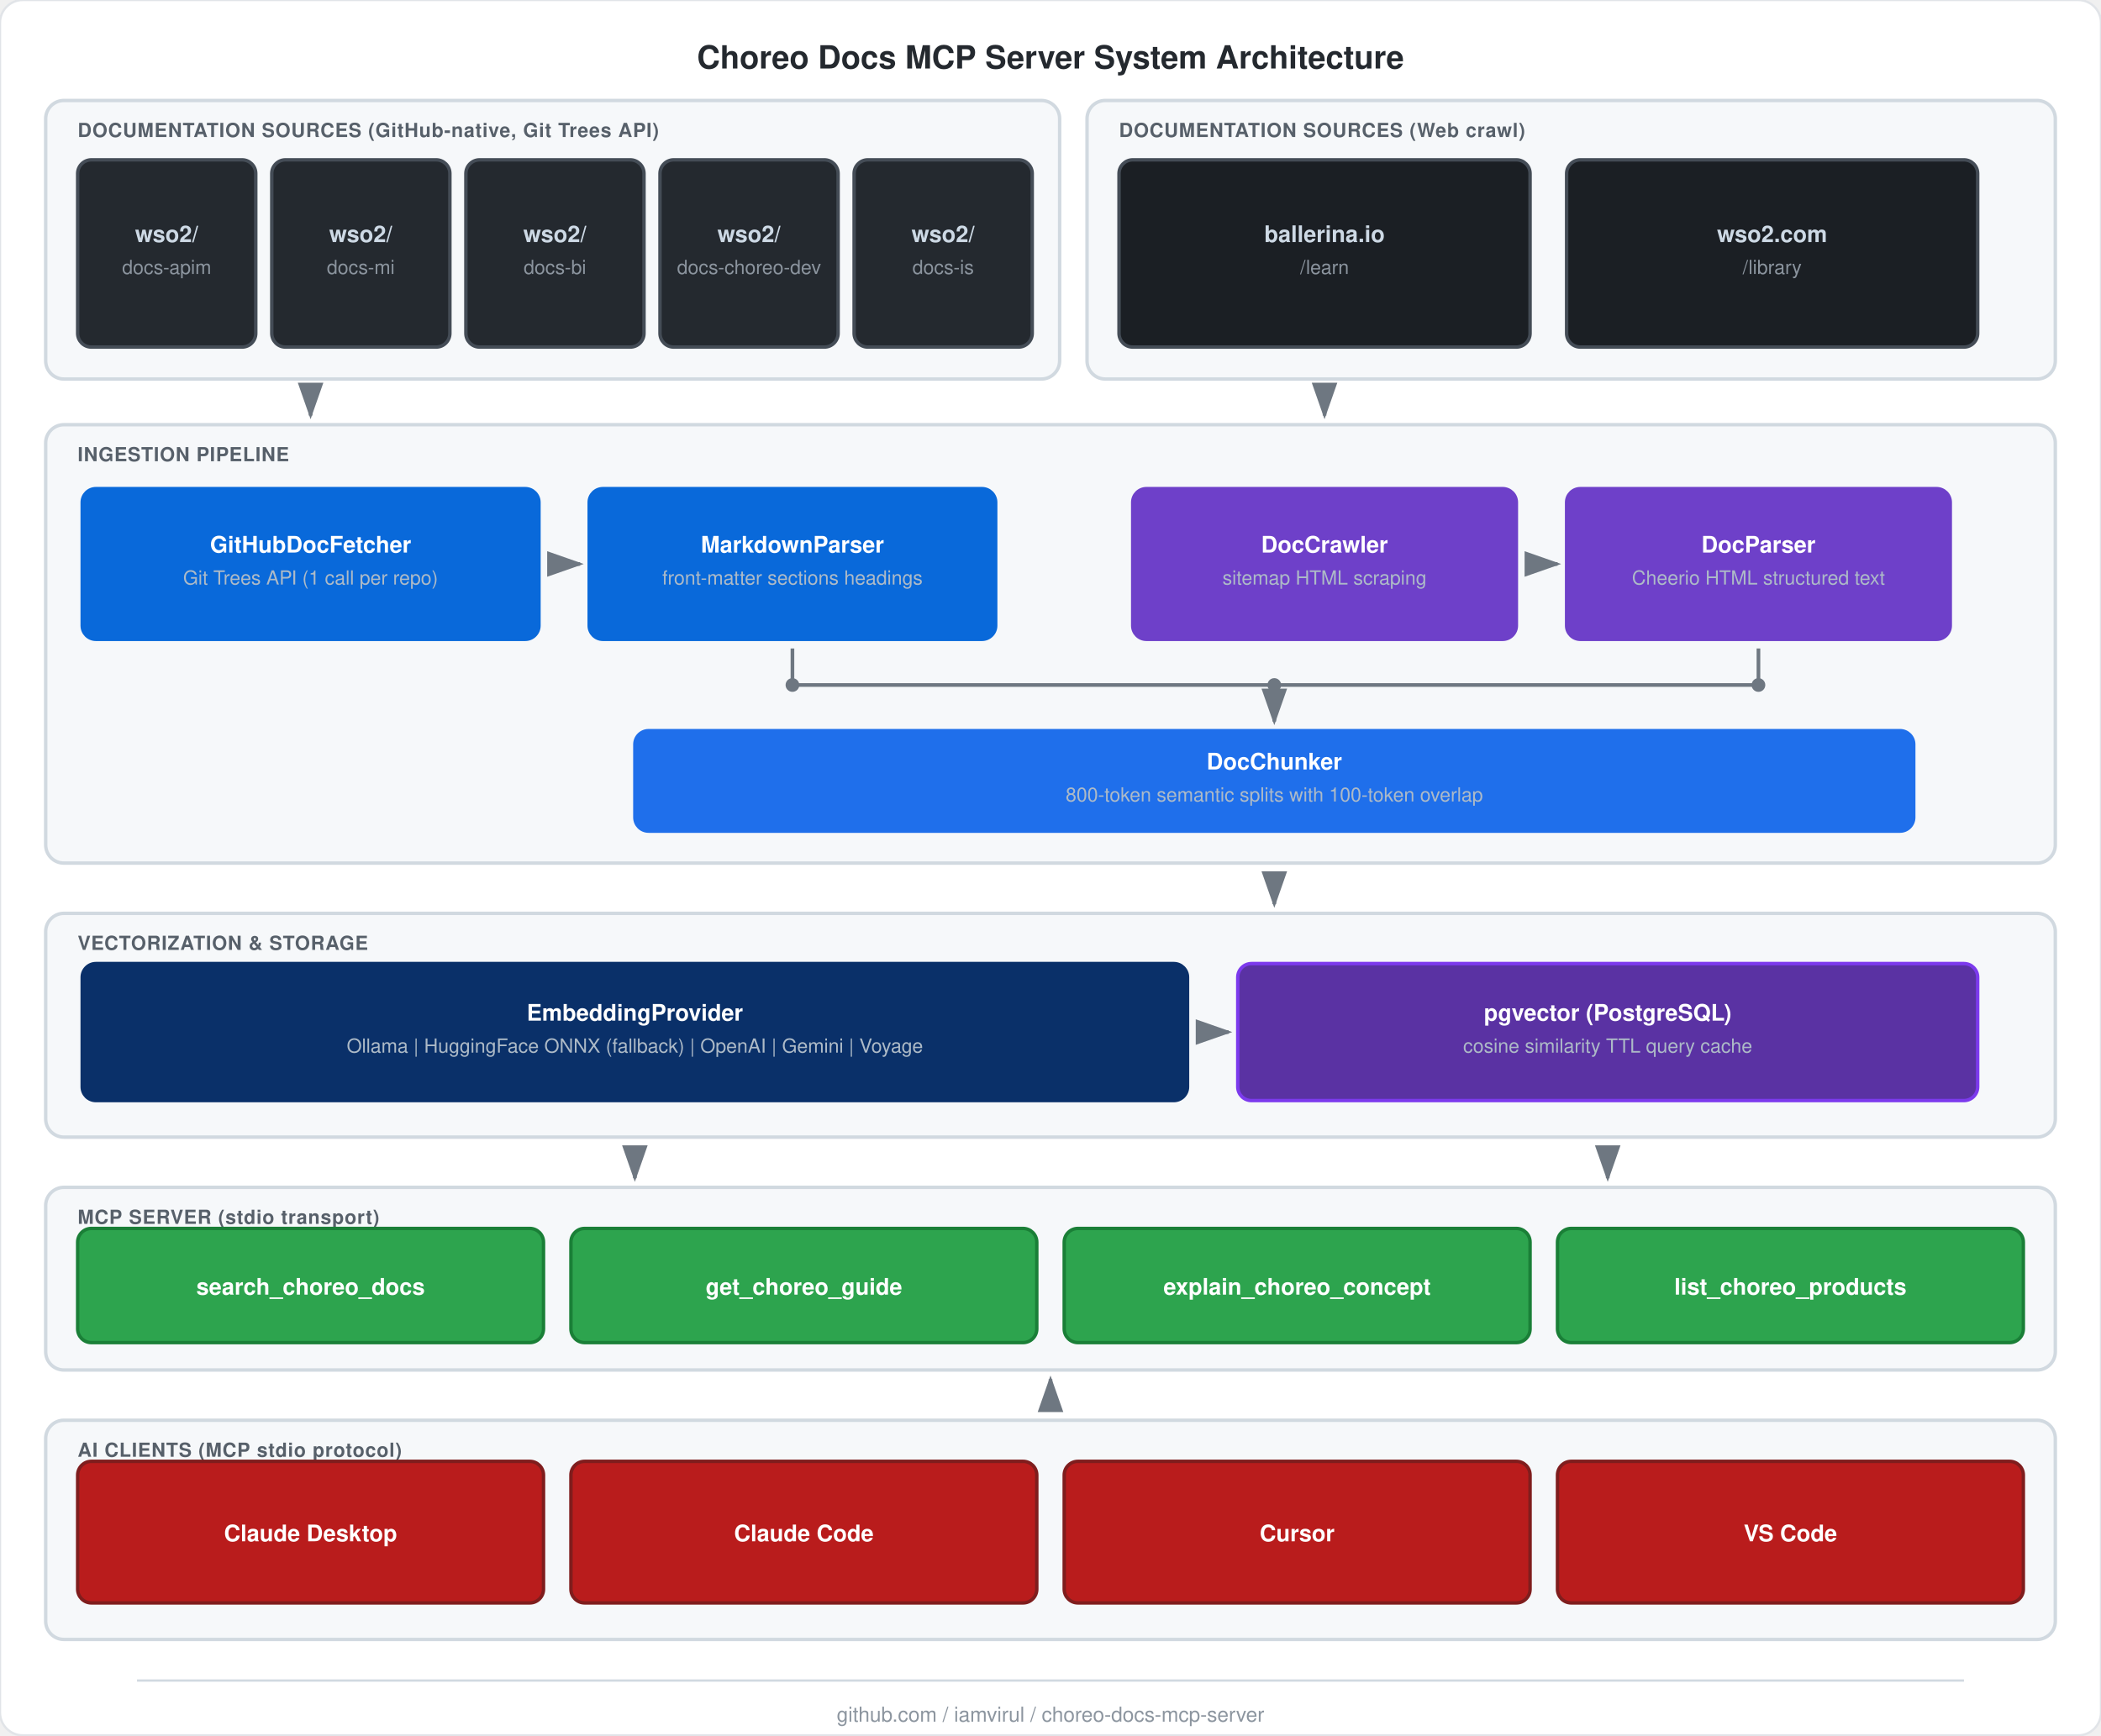
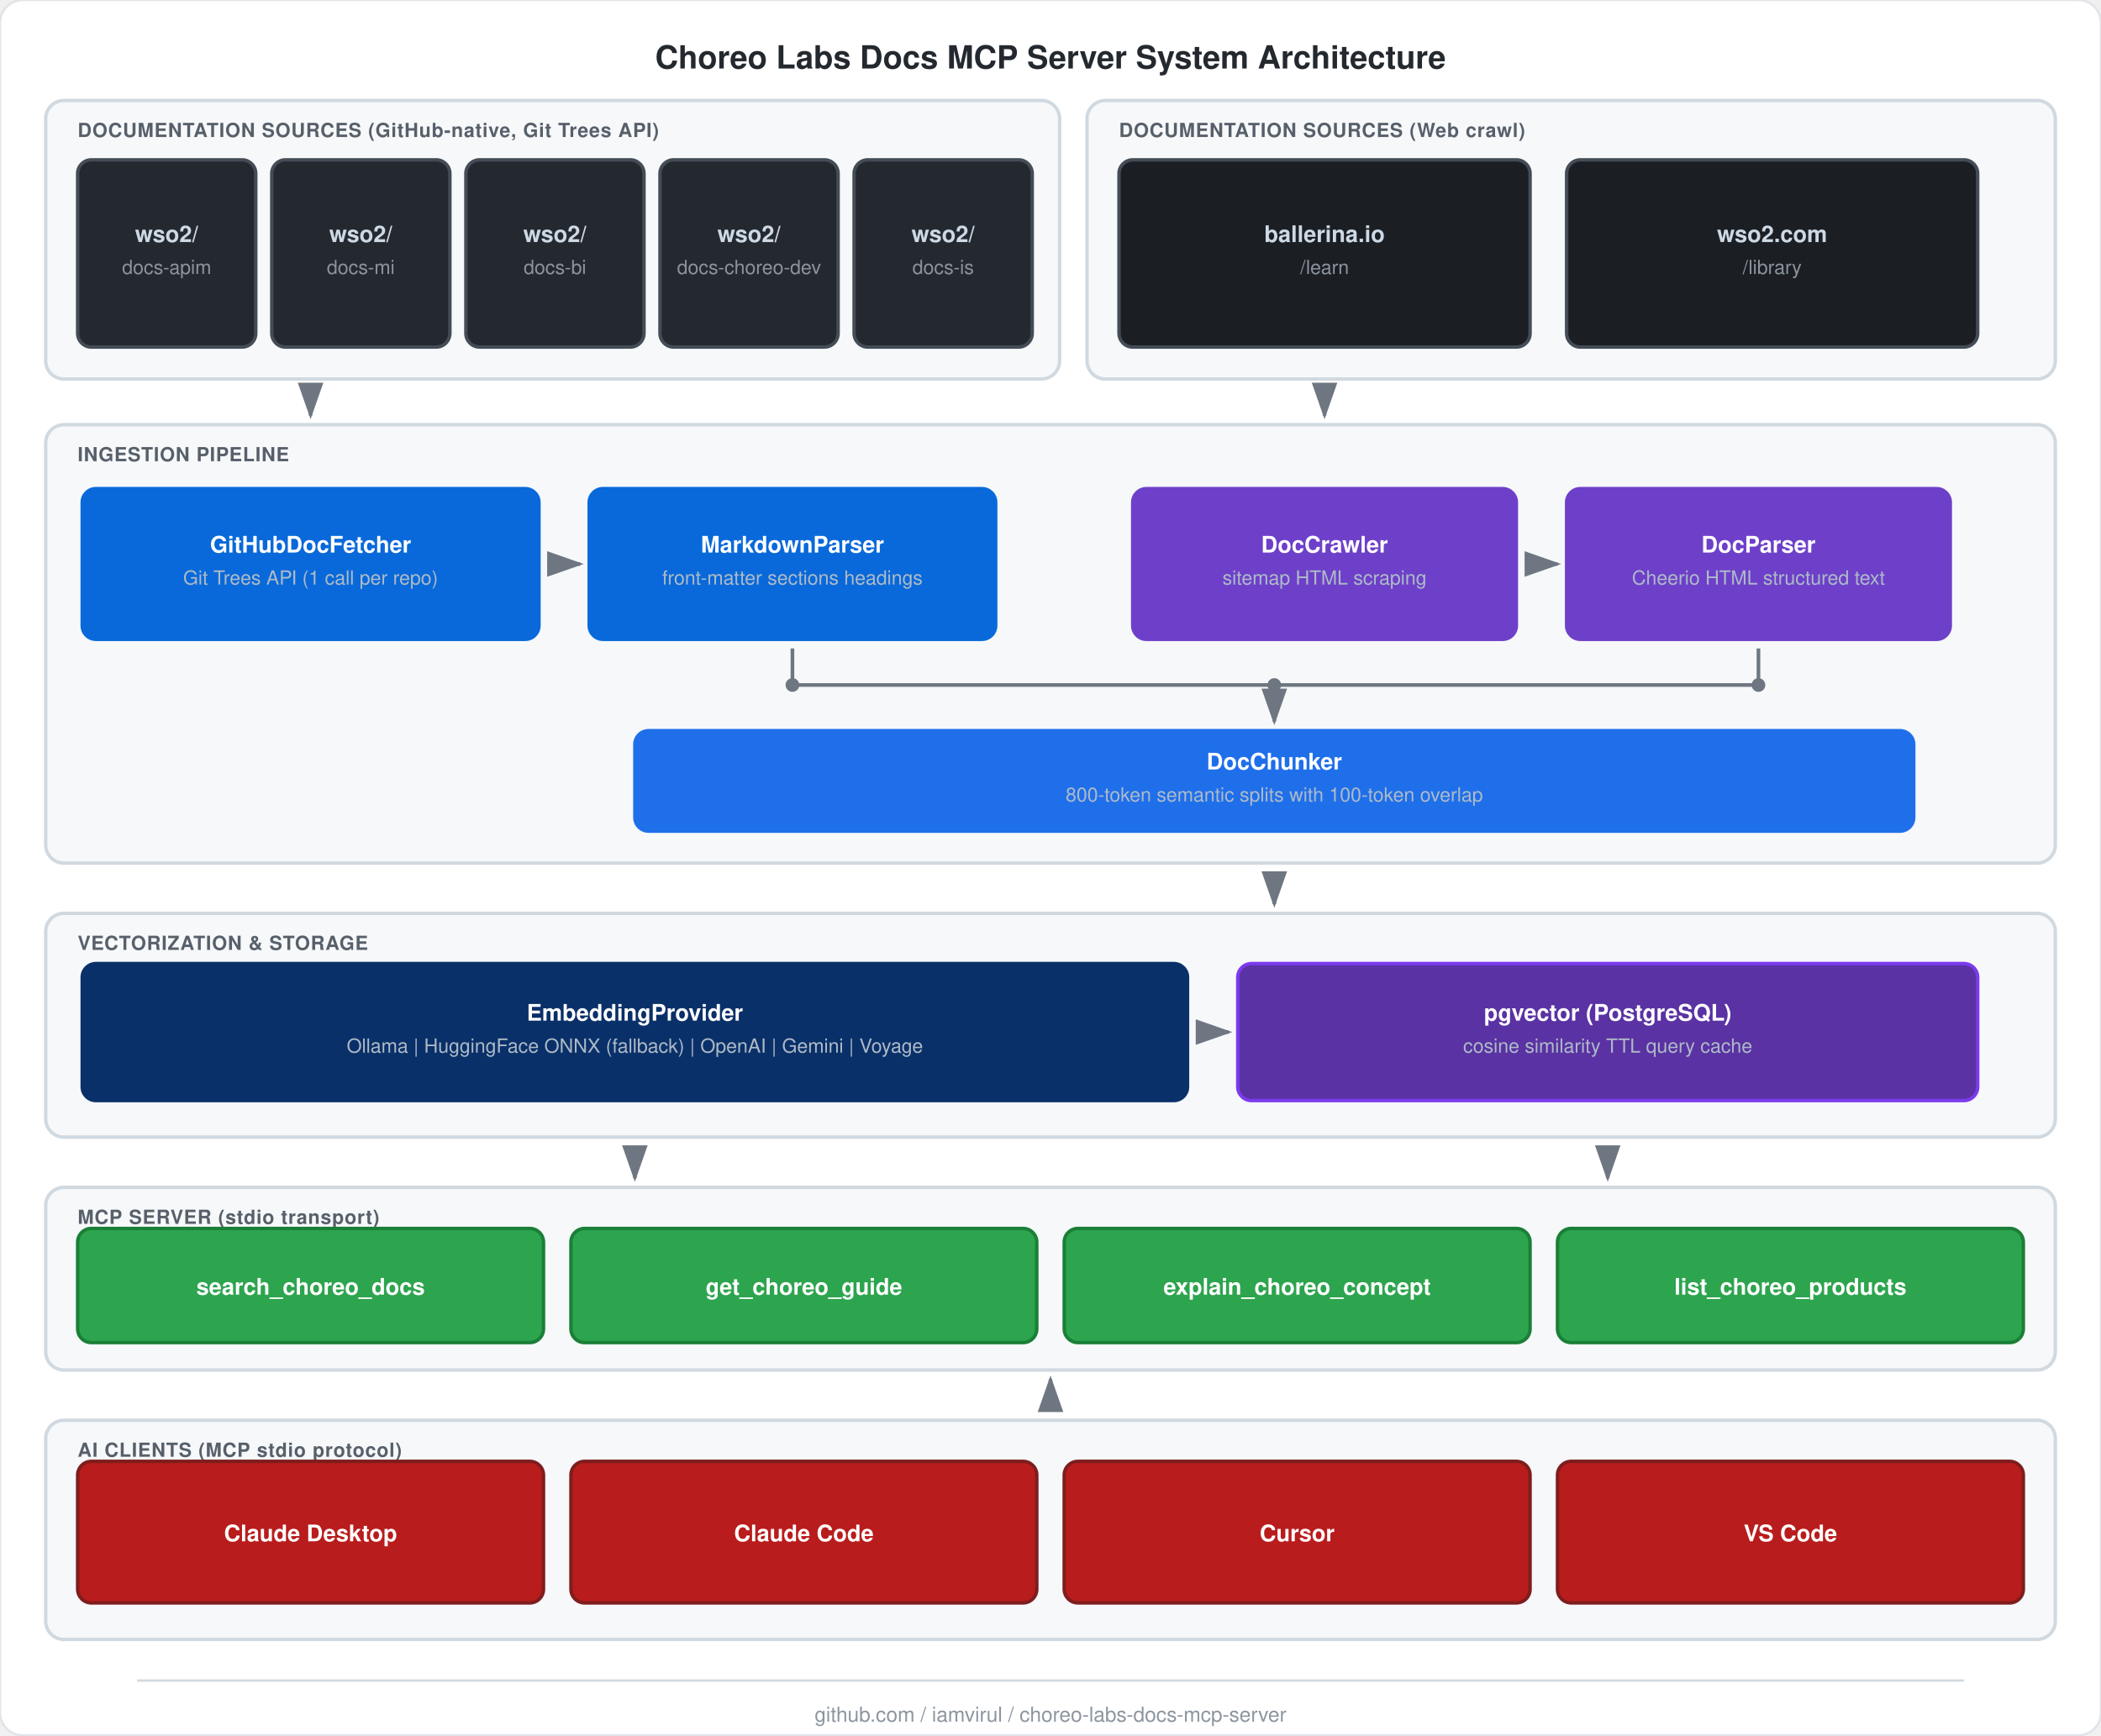
<svg xmlns="http://www.w3.org/2000/svg" width="920" height="760" viewBox="0 0 920 760" font-family="-apple-system,BlinkMacSystemFont,'Segoe UI',Helvetica,Arial,sans-serif">
  <defs>
    <marker id="arr" markerWidth="10" markerHeight="7" refX="9" refY="3.5" orient="auto">
      <polygon points="0 0, 10 3.5, 0 7" fill="#6e7781" />
    </marker>
  </defs>
  <rect x="0" y="0" width="920" height="760" rx="10" fill="#ffffff" stroke="#e1e4e8" stroke-width="1" />
-   <text x="460" y="30" text-anchor="middle" font-size="14" font-weight="600" fill="#24292f">Choreo Docs MCP Server  System Architecture</text>
+   <text x="460" y="30" text-anchor="middle" font-size="14" font-weight="600" fill="#24292f">Choreo Labs Docs MCP Server  System Architecture</text>
  <rect x="20" y="44" width="444" height="122" rx="8" fill="#f6f8fa" stroke="#d1d9e0" stroke-width="1.5" />
  <text x="34" y="60" text-anchor="start" font-size="8.5" font-weight="600" fill="#57606a" letter-spacing="0.3">DOCUMENTATION SOURCES  (GitHub-native, Git Trees API)</text>
  <rect x="476" y="44" width="424" height="122" rx="8" fill="#f6f8fa" stroke="#d1d9e0" stroke-width="1.5" />
  <text x="490" y="60" text-anchor="start" font-size="8.5" font-weight="600" fill="#57606a" letter-spacing="0.3">DOCUMENTATION SOURCES  (Web crawl)</text>
  <rect x="34" y="70" width="78" height="82" rx="6" fill="#24292f" stroke="#444c56" stroke-width="1.5" />
  <text x="73" y="106" text-anchor="middle" font-size="10" font-weight="600" fill="#cdd9e5">wso2/</text>
  <text x="73" y="120" text-anchor="middle" font-size="8.5" font-weight="normal" fill="#8b949e">docs-apim</text>
  <rect x="119" y="70" width="78" height="82" rx="6" fill="#24292f" stroke="#444c56" stroke-width="1.5" />
  <text x="158" y="106" text-anchor="middle" font-size="10" font-weight="600" fill="#cdd9e5">wso2/</text>
  <text x="158" y="120" text-anchor="middle" font-size="8.5" font-weight="normal" fill="#8b949e">docs-mi</text>
  <rect x="204" y="70" width="78" height="82" rx="6" fill="#24292f" stroke="#444c56" stroke-width="1.5" />
  <text x="243" y="106" text-anchor="middle" font-size="10" font-weight="600" fill="#cdd9e5">wso2/</text>
  <text x="243" y="120" text-anchor="middle" font-size="8.5" font-weight="normal" fill="#8b949e">docs-bi</text>
  <rect x="289" y="70" width="78" height="82" rx="6" fill="#24292f" stroke="#444c56" stroke-width="1.5" />
  <text x="328" y="106" text-anchor="middle" font-size="10" font-weight="600" fill="#cdd9e5">wso2/</text>
  <text x="328" y="120" text-anchor="middle" font-size="8.5" font-weight="normal" fill="#8b949e">docs-choreo-dev</text>
  <rect x="374" y="70" width="78" height="82" rx="6" fill="#24292f" stroke="#444c56" stroke-width="1.5" />
  <text x="413" y="106" text-anchor="middle" font-size="10" font-weight="600" fill="#cdd9e5">wso2/</text>
  <text x="413" y="120" text-anchor="middle" font-size="8.5" font-weight="normal" fill="#8b949e">docs-is</text>
  <rect x="490" y="70" width="180" height="82" rx="6" fill="#1b1f24" stroke="#444c56" stroke-width="1.5" />
  <text x="580" y="106" text-anchor="middle" font-size="10" font-weight="600" fill="#cdd9e5">ballerina.io</text>
  <text x="580" y="120" text-anchor="middle" font-size="8.5" font-weight="normal" fill="#8b949e">/learn</text>
  <rect x="686" y="70" width="180" height="82" rx="6" fill="#1b1f24" stroke="#444c56" stroke-width="1.5" />
  <text x="776" y="106" text-anchor="middle" font-size="10" font-weight="600" fill="#cdd9e5">wso2.com</text>
  <text x="776" y="120" text-anchor="middle" font-size="8.5" font-weight="normal" fill="#8b949e">/library</text>
  <rect x="20" y="186" width="880" height="192" rx="8" fill="#f6f8fa" stroke="#d1d9e0" stroke-width="1.5" />
  <text x="34" y="202" text-anchor="start" font-size="8.5" font-weight="600" fill="#57606a" letter-spacing="0.3">INGESTION PIPELINE</text>
  <rect x="36" y="214" width="200" height="66" rx="6" fill="#0969da" stroke="#0969da" stroke-width="1.5" />
  <text x="136" y="242" text-anchor="middle" font-size="10" font-weight="600" fill="#fff">GitHubDocFetcher</text>
  <text x="136" y="256" text-anchor="middle" font-size="8.5" font-weight="normal" fill="#adbac7">Git Trees API  (1 call per repo)</text>
  <line x1="240" y1="247" x2="254" y2="247" stroke="#6e7781" stroke-width="1.6" marker-end="url(#arr)" />
  <rect x="258" y="214" width="178" height="66" rx="6" fill="#0969da" stroke="#0969da" stroke-width="1.5" />
  <text x="347" y="242" text-anchor="middle" font-size="10" font-weight="600" fill="#fff">MarkdownParser</text>
  <text x="347" y="256" text-anchor="middle" font-size="8.5" font-weight="normal" fill="#adbac7">front-matter  sections  headings</text>
  <rect x="496" y="214" width="168" height="66" rx="6" fill="#6e40c9" stroke="#6e40c9" stroke-width="1.5" />
  <text x="580" y="242" text-anchor="middle" font-size="10" font-weight="600" fill="#fff">DocCrawler</text>
  <text x="580" y="256" text-anchor="middle" font-size="8.5" font-weight="normal" fill="#adbac7">sitemap  HTML scraping</text>
  <line x1="668" y1="247" x2="682" y2="247" stroke="#6e7781" stroke-width="1.6" marker-end="url(#arr)" />
  <rect x="686" y="214" width="168" height="66" rx="6" fill="#6e40c9" stroke="#6e40c9" stroke-width="1.5" />
  <text x="770" y="242" text-anchor="middle" font-size="10" font-weight="600" fill="#fff">DocParser</text>
  <text x="770" y="256" text-anchor="middle" font-size="8.5" font-weight="normal" fill="#adbac7">Cheerio HTML  structured text</text>
  <line x1="136" y1="170" x2="136" y2="182" stroke="#6e7781" stroke-width="1.6" marker-end="url(#arr)" />
  <line x1="580" y1="170" x2="580" y2="182" stroke="#6e7781" stroke-width="1.6" marker-end="url(#arr)" />
  <line x1="347" y1="284" x2="347" y2="300" stroke="#6e7781" stroke-width="1.6" />
  <line x1="770" y1="284" x2="770" y2="300" stroke="#6e7781" stroke-width="1.6" />
  <line x1="347" y1="300" x2="770" y2="300" stroke="#6e7781" stroke-width="1.6" />
  <circle cx="347" cy="300" r="3" fill="#6e7781" />
  <circle cx="770" cy="300" r="3" fill="#6e7781" />
  <circle cx="558" cy="300" r="3" fill="#6e7781" />
  <line x1="558" y1="304" x2="558" y2="316" stroke="#6e7781" stroke-width="1.6" marker-end="url(#arr)" />
  <rect x="278" y="320" width="560" height="44" rx="6" fill="#1f6feb" stroke="#1f6feb" stroke-width="1.5" />
  <text x="558" y="337" text-anchor="middle" font-size="10" font-weight="600" fill="#fff">DocChunker</text>
  <text x="558" y="351" text-anchor="middle" font-size="8.5" font-weight="normal" fill="#adbac7">800-token semantic splits with 100-token overlap</text>
  <rect x="20" y="400" width="880" height="98" rx="8" fill="#f6f8fa" stroke="#d1d9e0" stroke-width="1.5" />
  <text x="34" y="416" text-anchor="start" font-size="8.5" font-weight="600" fill="#57606a" letter-spacing="0.3">VECTORIZATION &amp; STORAGE</text>
  <line x1="558" y1="382" x2="558" y2="396" stroke="#6e7781" stroke-width="1.6" marker-end="url(#arr)" />
  <rect x="36" y="422" width="484" height="60" rx="6" fill="#0a3069" stroke="#0a3069" stroke-width="1.5" />
  <text x="278" y="447" text-anchor="middle" font-size="10" font-weight="600" fill="#fff">EmbeddingProvider</text>
  <text x="278" y="461" text-anchor="middle" font-size="8.5" font-weight="normal" fill="#adbac7">Ollama  |  HuggingFace ONNX (fallback)  |  OpenAI  |  Gemini  |  Voyage</text>
  <line x1="524" y1="452" x2="538" y2="452" stroke="#6e7781" stroke-width="1.6" marker-end="url(#arr)" />
  <rect x="542" y="422" width="324" height="60" rx="6" fill="#5a32a3" stroke="#7c3aed" stroke-width="1.5" />
  <text x="704" y="447" text-anchor="middle" font-size="10" font-weight="600" fill="#fff">pgvector (PostgreSQL)</text>
  <text x="704" y="461" text-anchor="middle" font-size="8.5" font-weight="normal" fill="#adbac7">cosine similarity  TTL query cache</text>
  <rect x="20" y="520" width="880" height="80" rx="8" fill="#f6f8fa" stroke="#d1d9e0" stroke-width="1.5" />
  <text x="34" y="536" text-anchor="start" font-size="8.5" font-weight="600" fill="#57606a" letter-spacing="0.3">MCP SERVER  (stdio transport)</text>
  <line x1="278" y1="502" x2="278" y2="516" stroke="#6e7781" stroke-width="1.6" marker-end="url(#arr)" />
  <line x1="704" y1="502" x2="704" y2="516" stroke="#6e7781" stroke-width="1.6" marker-end="url(#arr)" />
  <rect x="34" y="538" width="204" height="50" rx="6" fill="#2da44e" stroke="#1a7f37" stroke-width="1.5" />
  <text x="136" y="567" text-anchor="middle" font-size="10" font-weight="600" fill="#fff">search_choreo_docs</text>
  <rect x="250" y="538" width="204" height="50" rx="6" fill="#2da44e" stroke="#1a7f37" stroke-width="1.5" />
  <text x="352" y="567" text-anchor="middle" font-size="10" font-weight="600" fill="#fff">get_choreo_guide</text>
  <rect x="466" y="538" width="204" height="50" rx="6" fill="#2da44e" stroke="#1a7f37" stroke-width="1.5" />
  <text x="568" y="567" text-anchor="middle" font-size="10" font-weight="600" fill="#fff">explain_choreo_concept</text>
  <rect x="682" y="538" width="204" height="50" rx="6" fill="#2da44e" stroke="#1a7f37" stroke-width="1.5" />
  <text x="784" y="567" text-anchor="middle" font-size="10" font-weight="600" fill="#fff">list_choreo_products</text>
  <rect x="20" y="622" width="880" height="96" rx="8" fill="#f6f8fa" stroke="#d1d9e0" stroke-width="1.5" />
  <text x="34" y="638" text-anchor="start" font-size="8.5" font-weight="600" fill="#57606a" letter-spacing="0.3">AI CLIENTS  (MCP stdio protocol)</text>
  <line x1="460" y1="618" x2="460" y2="604" stroke="#6e7781" stroke-width="1.6" marker-end="url(#arr)" />
  <rect x="34" y="640" width="204" height="62" rx="6" fill="#b91c1c" stroke="#7f1d1d" stroke-width="1.5" />
  <text x="136" y="675" text-anchor="middle" font-size="10" font-weight="600" fill="#fff">Claude Desktop</text>
  <rect x="250" y="640" width="204" height="62" rx="6" fill="#b91c1c" stroke="#7f1d1d" stroke-width="1.5" />
  <text x="352" y="675" text-anchor="middle" font-size="10" font-weight="600" fill="#fff">Claude Code</text>
  <rect x="466" y="640" width="204" height="62" rx="6" fill="#b91c1c" stroke="#7f1d1d" stroke-width="1.5" />
  <text x="568" y="675" text-anchor="middle" font-size="10" font-weight="600" fill="#fff">Cursor</text>
  <rect x="682" y="640" width="204" height="62" rx="6" fill="#b91c1c" stroke="#7f1d1d" stroke-width="1.5" />
  <text x="784" y="675" text-anchor="middle" font-size="10" font-weight="600" fill="#fff">VS Code</text>
  <line x1="60" y1="736" x2="860" y2="736" stroke="#d1d9e0" stroke-width="1" />
-   <text x="460" y="754" text-anchor="middle" font-size="9" font-weight="normal" fill="#8c959f">github.com / iamvirul / choreo-docs-mcp-server</text>
+   <text x="460" y="754" text-anchor="middle" font-size="9" font-weight="normal" fill="#8c959f">github.com / iamvirul / choreo-labs-docs-mcp-server</text>
</svg>
